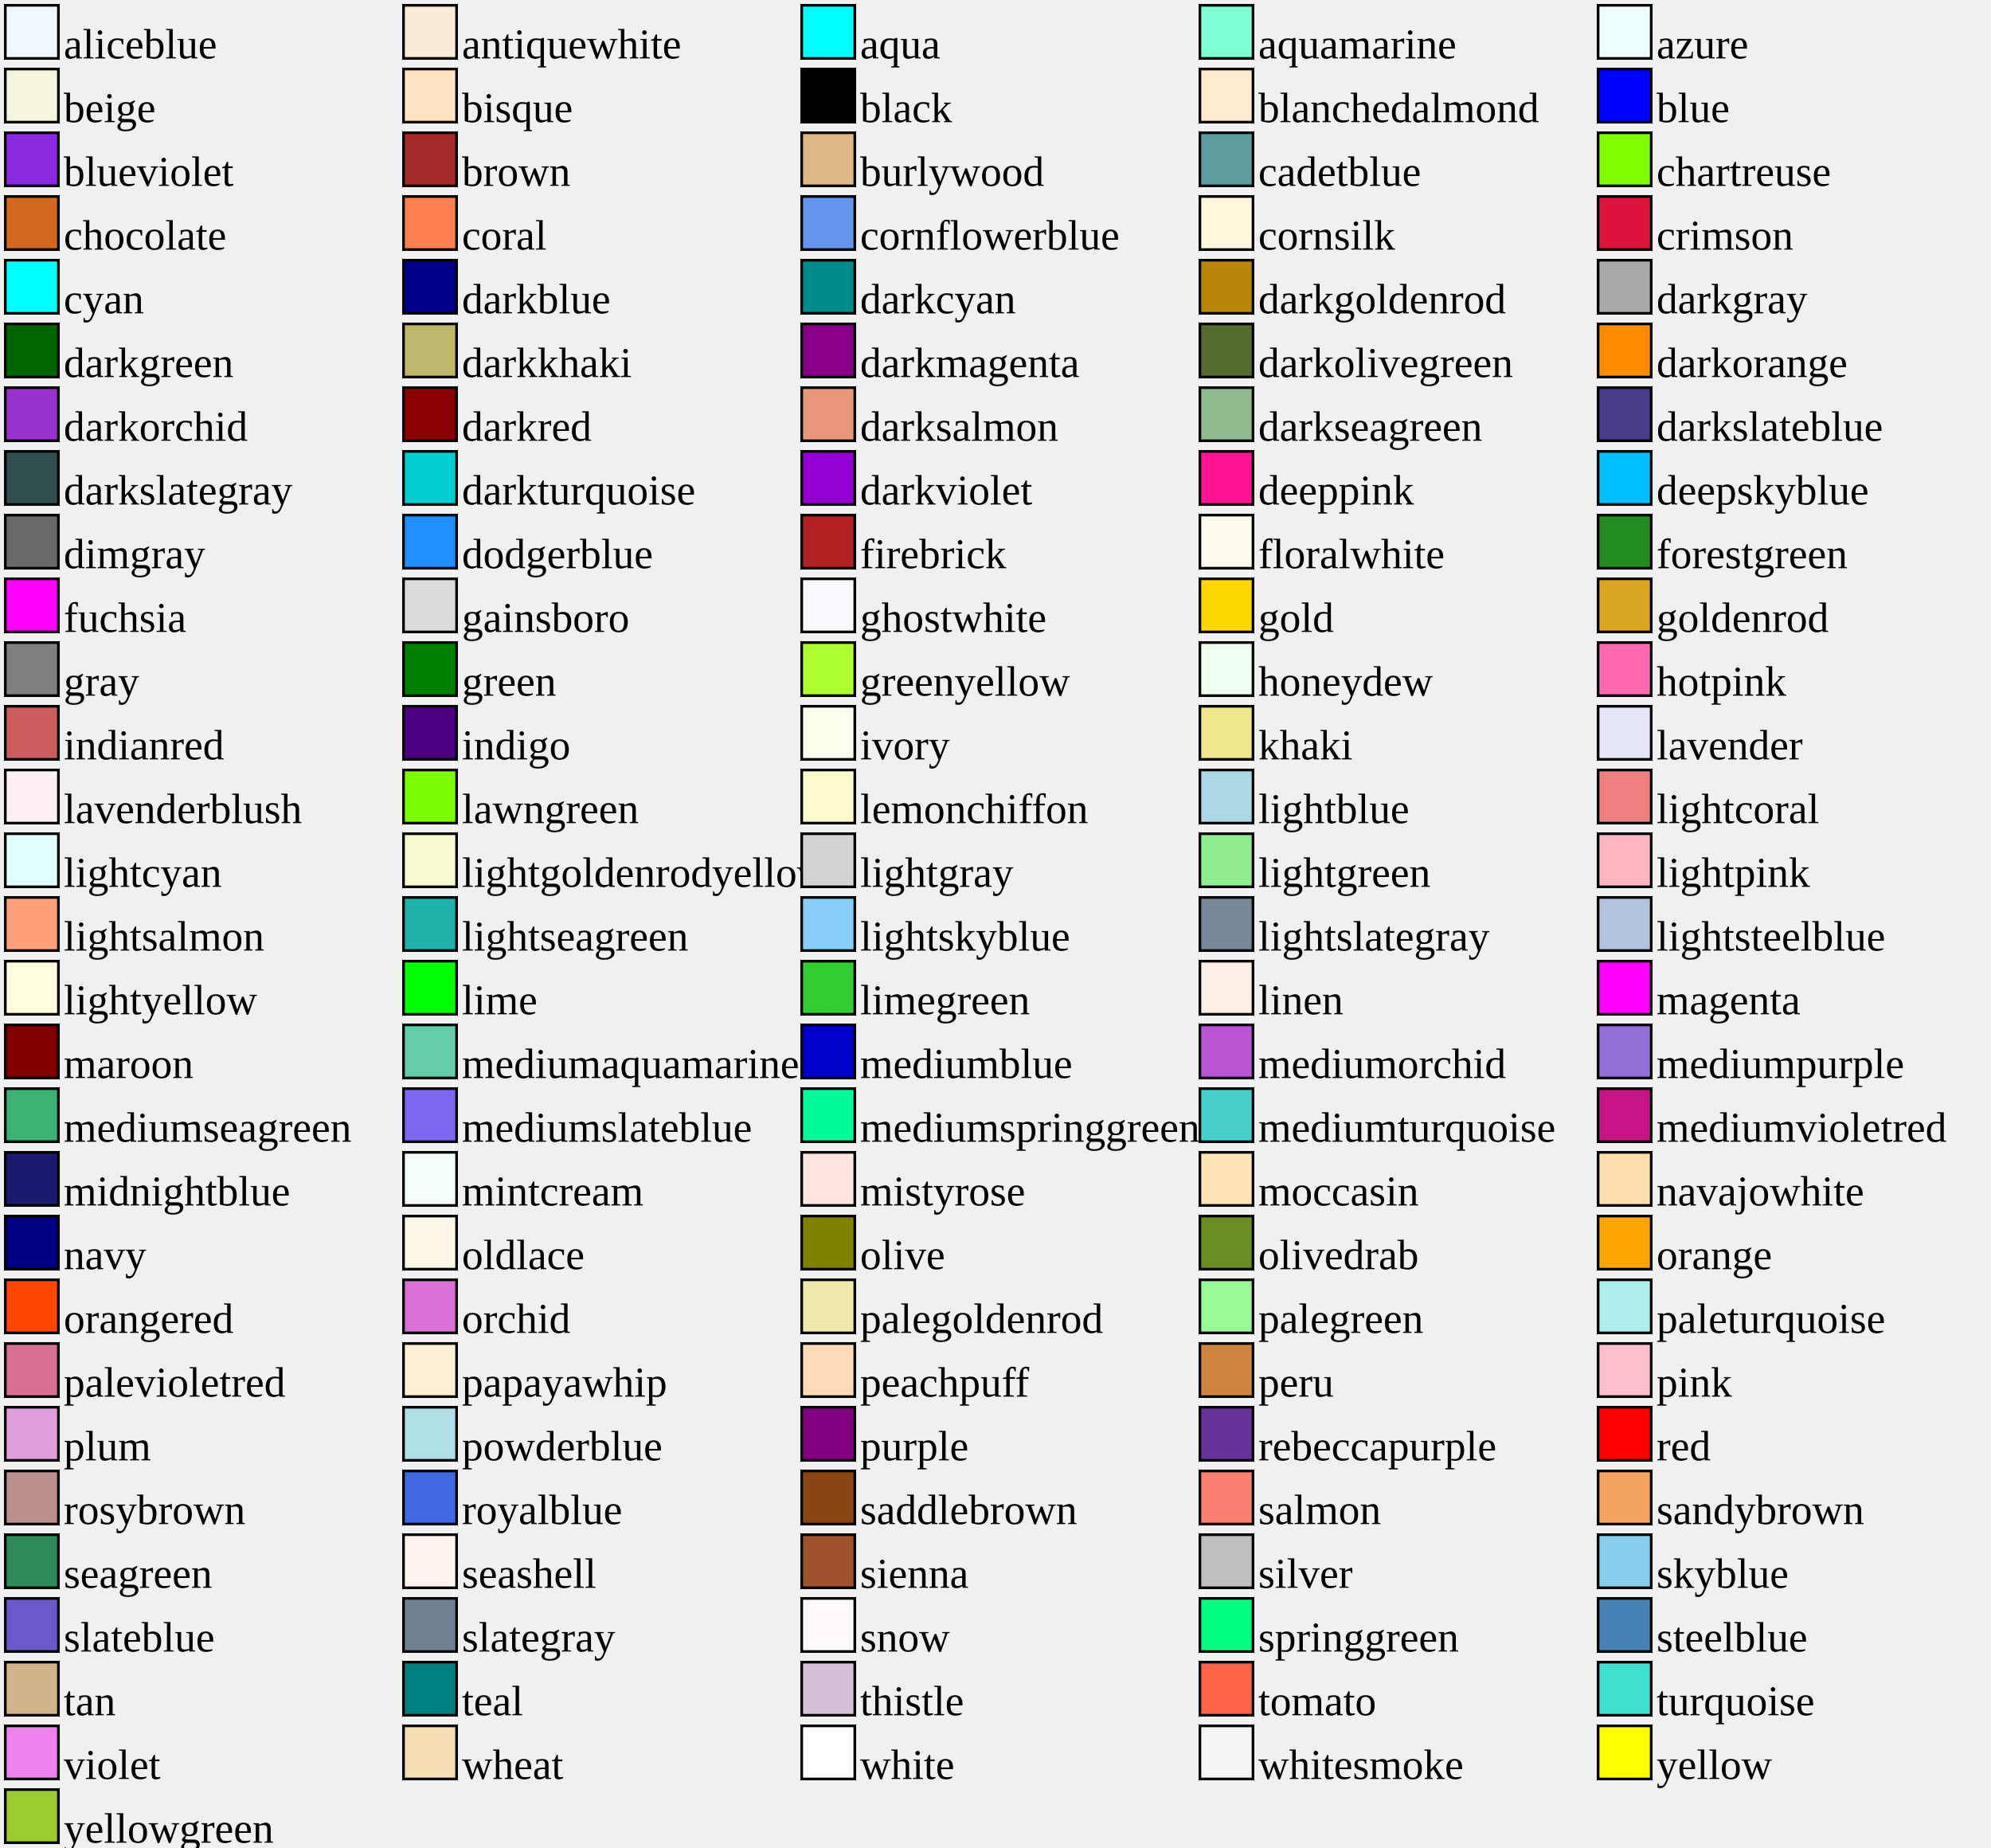
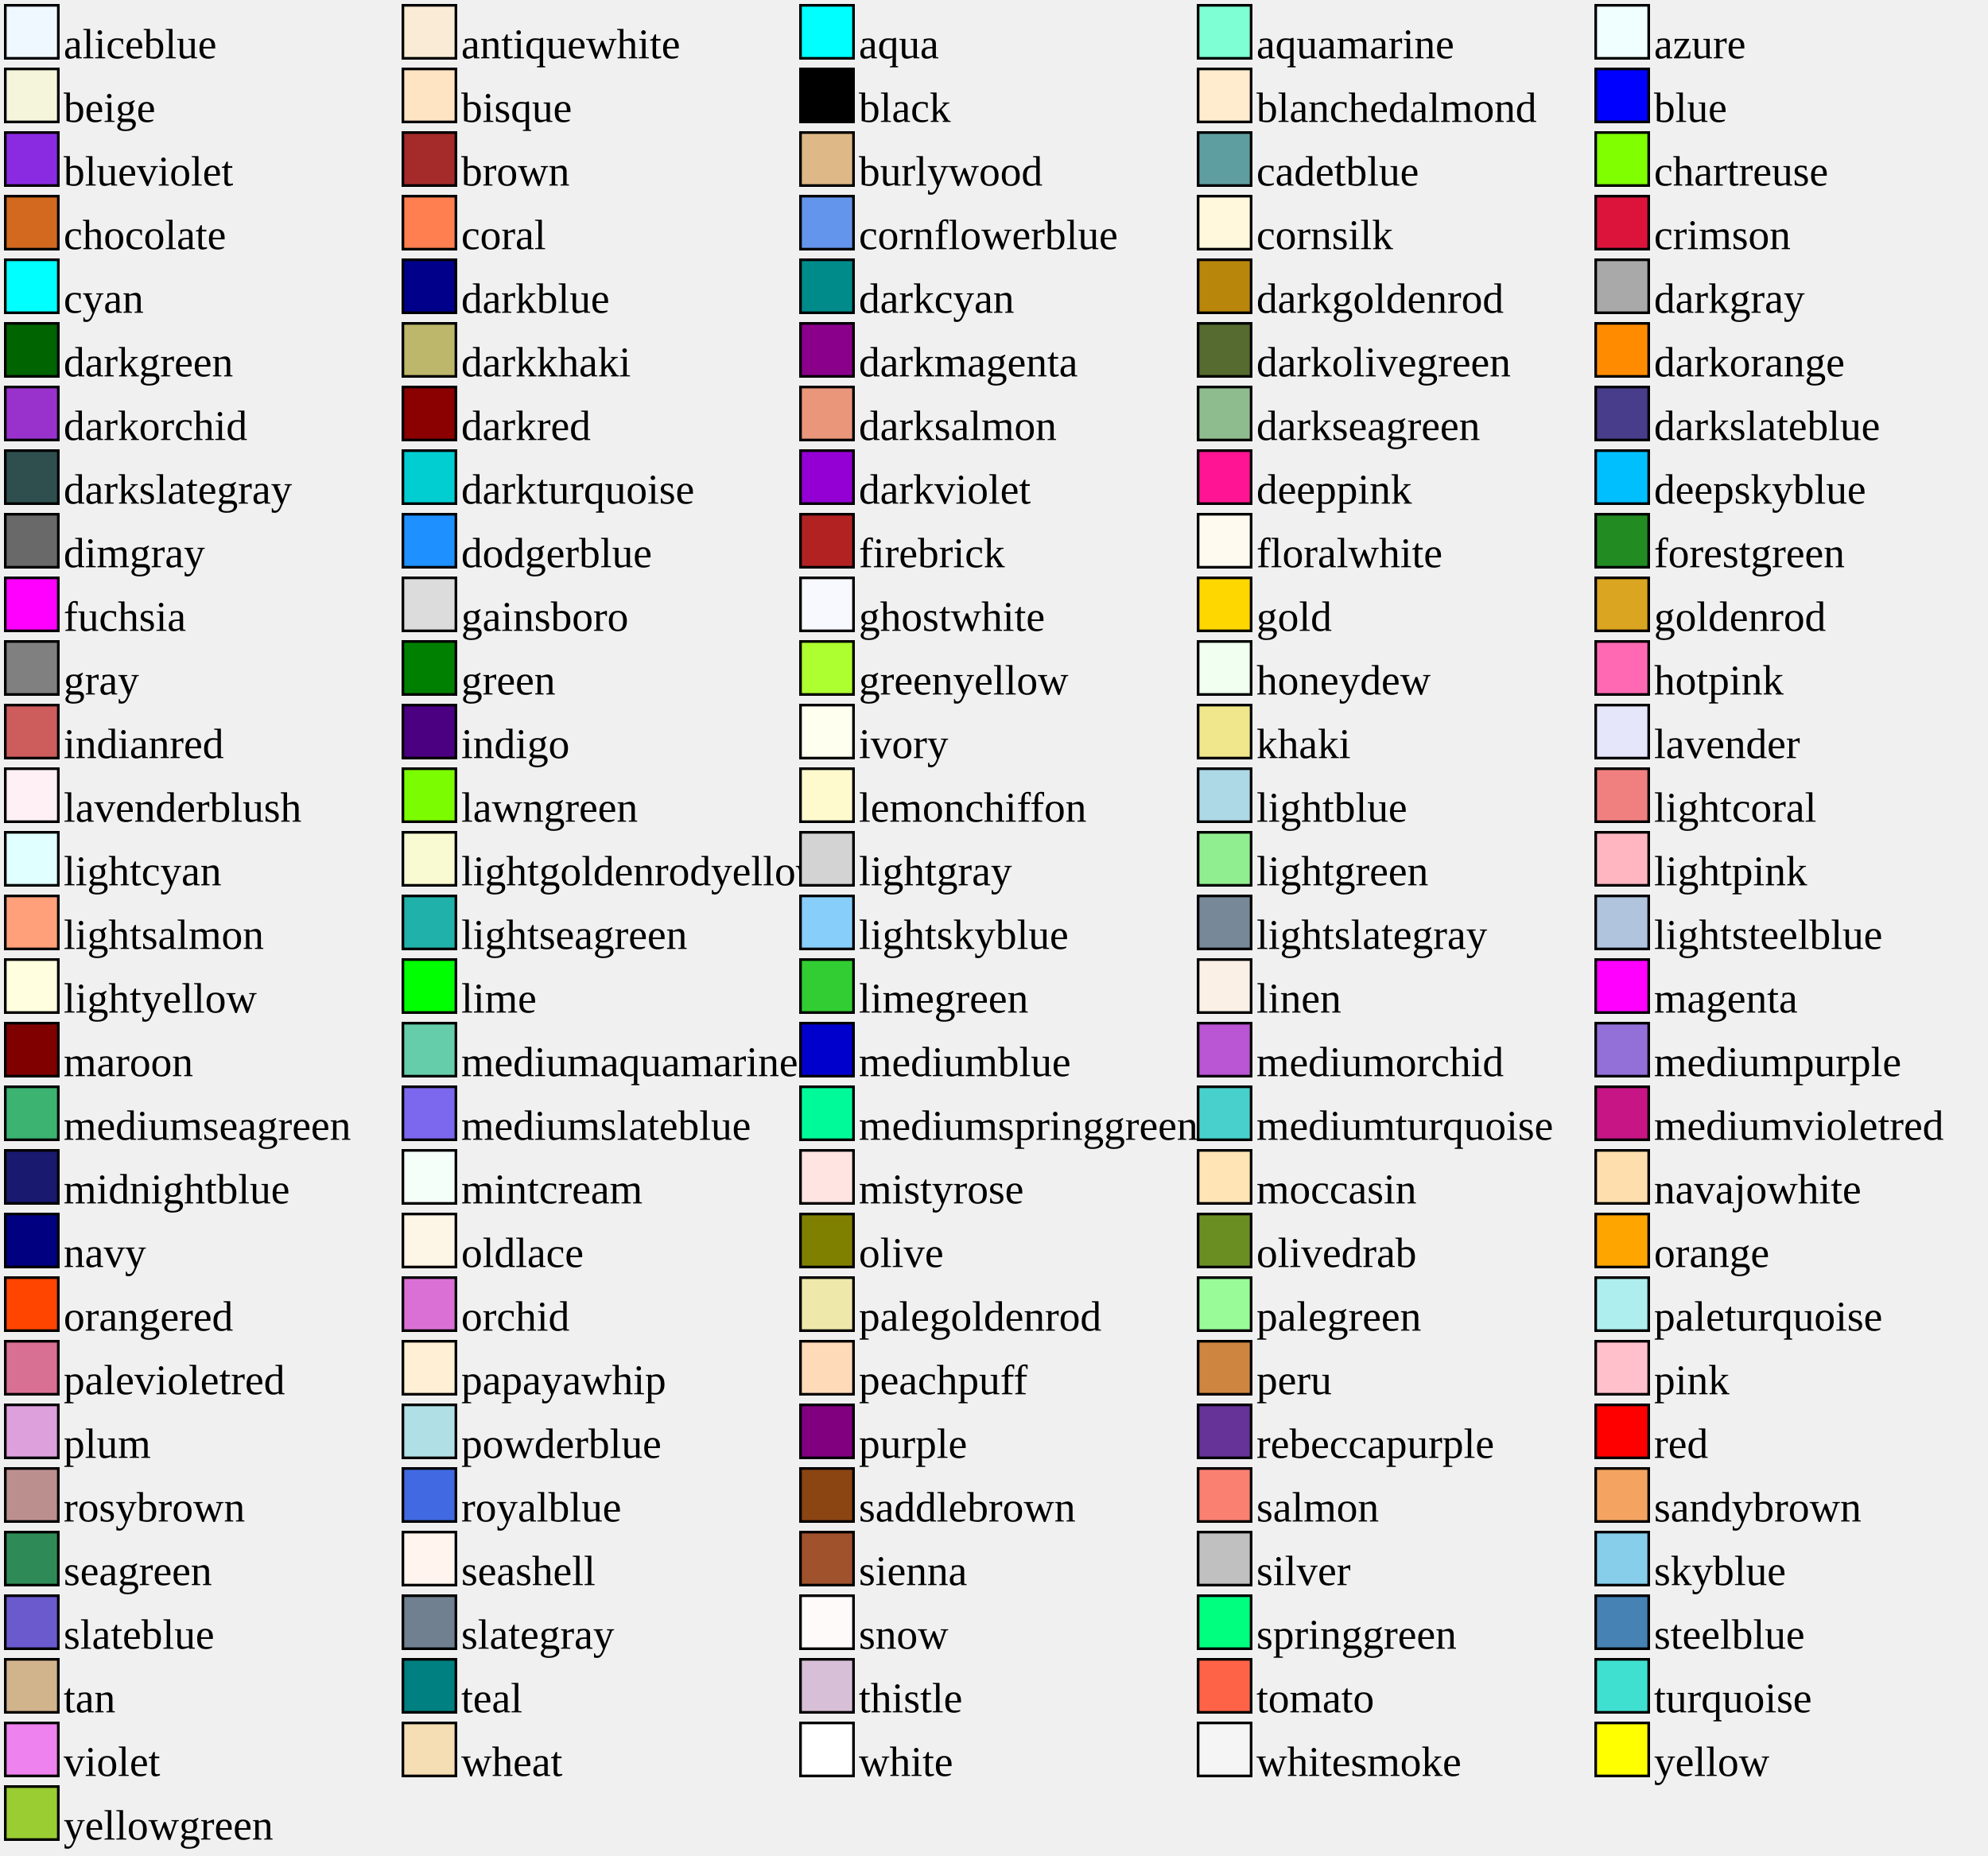
- <svg xmlns="http://www.w3.org/2000/svg" width="750" height="696">
+ <svg xmlns="http://www.w3.org/2000/svg" width="750" height="700">
  <rect x="2" y="2" width="20" height="20" style="stroke:black;stroke-width:1px; fill:#f0f8ff" />
  <text x="24" y="22" width="124" height="20" style="font-size:16px">
    <tspan>aliceblue</tspan>
  </text>
  <rect x="152" y="2" width="20" height="20" style="stroke:black;stroke-width:1px; fill:#faebd7" />
  <text x="174" y="22" width="124" height="20" style="font-size:16px">
    <tspan>antiquewhite</tspan>
  </text>
  <rect x="302" y="2" width="20" height="20" style="stroke:black;stroke-width:1px; fill:#00ffff" />
  <text x="324" y="22" width="124" height="20" style="font-size:16px">
    <tspan>aqua</tspan>
  </text>
  <rect x="452" y="2" width="20" height="20" style="stroke:black;stroke-width:1px; fill:#7fffd4" />
  <text x="474" y="22" width="124" height="20" style="font-size:16px">
    <tspan>aquamarine</tspan>
  </text>
  <rect x="602" y="2" width="20" height="20" style="stroke:black;stroke-width:1px; fill:#f0ffff" />
  <text x="624" y="22" width="124" height="20" style="font-size:16px">
    <tspan>azure</tspan>
  </text>
  <rect x="2" y="26" width="20" height="20" style="stroke:black;stroke-width:1px; fill:#f5f5dc" />
  <text x="24" y="46" width="124" height="20" style="font-size:16px">
    <tspan>beige</tspan>
  </text>
  <rect x="152" y="26" width="20" height="20" style="stroke:black;stroke-width:1px; fill:#ffe4c4" />
  <text x="174" y="46" width="124" height="20" style="font-size:16px">
    <tspan>bisque</tspan>
  </text>
  <rect x="302" y="26" width="20" height="20" style="stroke:black;stroke-width:1px; fill:#000000" />
  <text x="324" y="46" width="124" height="20" style="font-size:16px">
    <tspan>black</tspan>
  </text>
  <rect x="452" y="26" width="20" height="20" style="stroke:black;stroke-width:1px; fill:#ffebcd" />
  <text x="474" y="46" width="124" height="20" style="font-size:16px">
    <tspan>blanchedalmond</tspan>
  </text>
  <rect x="602" y="26" width="20" height="20" style="stroke:black;stroke-width:1px; fill:#0000ff" />
  <text x="624" y="46" width="124" height="20" style="font-size:16px">
    <tspan>blue</tspan>
  </text>
  <rect x="2" y="50" width="20" height="20" style="stroke:black;stroke-width:1px; fill:#8a2be2" />
  <text x="24" y="70" width="124" height="20" style="font-size:16px">
    <tspan>blueviolet</tspan>
  </text>
  <rect x="152" y="50" width="20" height="20" style="stroke:black;stroke-width:1px; fill:#a52a2a" />
  <text x="174" y="70" width="124" height="20" style="font-size:16px">
    <tspan>brown</tspan>
  </text>
  <rect x="302" y="50" width="20" height="20" style="stroke:black;stroke-width:1px; fill:#deb887" />
  <text x="324" y="70" width="124" height="20" style="font-size:16px">
    <tspan>burlywood</tspan>
  </text>
  <rect x="452" y="50" width="20" height="20" style="stroke:black;stroke-width:1px; fill:#5f9ea0" />
  <text x="474" y="70" width="124" height="20" style="font-size:16px">
    <tspan>cadetblue</tspan>
  </text>
  <rect x="602" y="50" width="20" height="20" style="stroke:black;stroke-width:1px; fill:#7fff00" />
  <text x="624" y="70" width="124" height="20" style="font-size:16px">
    <tspan>chartreuse</tspan>
  </text>
  <rect x="2" y="74" width="20" height="20" style="stroke:black;stroke-width:1px; fill:#d2691e" />
  <text x="24" y="94" width="124" height="20" style="font-size:16px">
    <tspan>chocolate</tspan>
  </text>
  <rect x="152" y="74" width="20" height="20" style="stroke:black;stroke-width:1px; fill:#ff7f50" />
  <text x="174" y="94" width="124" height="20" style="font-size:16px">
    <tspan>coral</tspan>
  </text>
  <rect x="302" y="74" width="20" height="20" style="stroke:black;stroke-width:1px; fill:#6495ed" />
  <text x="324" y="94" width="124" height="20" style="font-size:16px">
    <tspan>cornflowerblue</tspan>
  </text>
  <rect x="452" y="74" width="20" height="20" style="stroke:black;stroke-width:1px; fill:#fff8dc" />
  <text x="474" y="94" width="124" height="20" style="font-size:16px">
    <tspan>cornsilk</tspan>
  </text>
  <rect x="602" y="74" width="20" height="20" style="stroke:black;stroke-width:1px; fill:#dc143c" />
  <text x="624" y="94" width="124" height="20" style="font-size:16px">
    <tspan>crimson</tspan>
  </text>
  <rect x="2" y="98" width="20" height="20" style="stroke:black;stroke-width:1px; fill:#00ffff" />
  <text x="24" y="118" width="124" height="20" style="font-size:16px">
    <tspan>cyan</tspan>
  </text>
  <rect x="152" y="98" width="20" height="20" style="stroke:black;stroke-width:1px; fill:#00008b" />
  <text x="174" y="118" width="124" height="20" style="font-size:16px">
    <tspan>darkblue</tspan>
  </text>
  <rect x="302" y="98" width="20" height="20" style="stroke:black;stroke-width:1px; fill:#008b8b" />
  <text x="324" y="118" width="124" height="20" style="font-size:16px">
    <tspan>darkcyan</tspan>
  </text>
  <rect x="452" y="98" width="20" height="20" style="stroke:black;stroke-width:1px; fill:#b8860b" />
  <text x="474" y="118" width="124" height="20" style="font-size:16px">
    <tspan>darkgoldenrod</tspan>
  </text>
  <rect x="602" y="98" width="20" height="20" style="stroke:black;stroke-width:1px; fill:#a9a9a9" />
  <text x="624" y="118" width="124" height="20" style="font-size:16px">
    <tspan>darkgray</tspan>
  </text>
  <rect x="2" y="122" width="20" height="20" style="stroke:black;stroke-width:1px; fill:#006400" />
  <text x="24" y="142" width="124" height="20" style="font-size:16px">
    <tspan>darkgreen</tspan>
  </text>
  <rect x="152" y="122" width="20" height="20" style="stroke:black;stroke-width:1px; fill:#bdb76b" />
  <text x="174" y="142" width="124" height="20" style="font-size:16px">
    <tspan>darkkhaki</tspan>
  </text>
  <rect x="302" y="122" width="20" height="20" style="stroke:black;stroke-width:1px; fill:#8b008b" />
  <text x="324" y="142" width="124" height="20" style="font-size:16px">
    <tspan>darkmagenta</tspan>
  </text>
  <rect x="452" y="122" width="20" height="20" style="stroke:black;stroke-width:1px; fill:#556b2f" />
  <text x="474" y="142" width="124" height="20" style="font-size:16px">
    <tspan>darkolivegreen</tspan>
  </text>
  <rect x="602" y="122" width="20" height="20" style="stroke:black;stroke-width:1px; fill:#ff8c00" />
  <text x="624" y="142" width="124" height="20" style="font-size:16px">
    <tspan>darkorange</tspan>
  </text>
  <rect x="2" y="146" width="20" height="20" style="stroke:black;stroke-width:1px; fill:#9932cc" />
  <text x="24" y="166" width="124" height="20" style="font-size:16px">
    <tspan>darkorchid</tspan>
  </text>
  <rect x="152" y="146" width="20" height="20" style="stroke:black;stroke-width:1px; fill:#8b0000" />
  <text x="174" y="166" width="124" height="20" style="font-size:16px">
    <tspan>darkred</tspan>
  </text>
  <rect x="302" y="146" width="20" height="20" style="stroke:black;stroke-width:1px; fill:#e9967a" />
  <text x="324" y="166" width="124" height="20" style="font-size:16px">
    <tspan>darksalmon</tspan>
  </text>
  <rect x="452" y="146" width="20" height="20" style="stroke:black;stroke-width:1px; fill:#8fbc8f" />
  <text x="474" y="166" width="124" height="20" style="font-size:16px">
    <tspan>darkseagreen</tspan>
  </text>
  <rect x="602" y="146" width="20" height="20" style="stroke:black;stroke-width:1px; fill:#483d8b" />
  <text x="624" y="166" width="124" height="20" style="font-size:16px">
    <tspan>darkslateblue</tspan>
  </text>
  <rect x="2" y="170" width="20" height="20" style="stroke:black;stroke-width:1px; fill:#2f4f4f" />
  <text x="24" y="190" width="124" height="20" style="font-size:16px">
    <tspan>darkslategray</tspan>
  </text>
  <rect x="152" y="170" width="20" height="20" style="stroke:black;stroke-width:1px; fill:#00ced1" />
  <text x="174" y="190" width="124" height="20" style="font-size:16px">
    <tspan>darkturquoise</tspan>
  </text>
  <rect x="302" y="170" width="20" height="20" style="stroke:black;stroke-width:1px; fill:#9400d3" />
  <text x="324" y="190" width="124" height="20" style="font-size:16px">
    <tspan>darkviolet</tspan>
  </text>
  <rect x="452" y="170" width="20" height="20" style="stroke:black;stroke-width:1px; fill:#ff1493" />
  <text x="474" y="190" width="124" height="20" style="font-size:16px">
    <tspan>deeppink</tspan>
  </text>
  <rect x="602" y="170" width="20" height="20" style="stroke:black;stroke-width:1px; fill:#00bfff" />
  <text x="624" y="190" width="124" height="20" style="font-size:16px">
    <tspan>deepskyblue</tspan>
  </text>
  <rect x="2" y="194" width="20" height="20" style="stroke:black;stroke-width:1px; fill:#696969" />
  <text x="24" y="214" width="124" height="20" style="font-size:16px">
    <tspan>dimgray</tspan>
  </text>
  <rect x="152" y="194" width="20" height="20" style="stroke:black;stroke-width:1px; fill:#1e90ff" />
  <text x="174" y="214" width="124" height="20" style="font-size:16px">
    <tspan>dodgerblue</tspan>
  </text>
  <rect x="302" y="194" width="20" height="20" style="stroke:black;stroke-width:1px; fill:#b22222" />
  <text x="324" y="214" width="124" height="20" style="font-size:16px">
    <tspan>firebrick</tspan>
  </text>
  <rect x="452" y="194" width="20" height="20" style="stroke:black;stroke-width:1px; fill:#fffaf0" />
  <text x="474" y="214" width="124" height="20" style="font-size:16px">
    <tspan>floralwhite</tspan>
  </text>
  <rect x="602" y="194" width="20" height="20" style="stroke:black;stroke-width:1px; fill:#228b22" />
  <text x="624" y="214" width="124" height="20" style="font-size:16px">
    <tspan>forestgreen</tspan>
  </text>
  <rect x="2" y="218" width="20" height="20" style="stroke:black;stroke-width:1px; fill:#ff00ff" />
  <text x="24" y="238" width="124" height="20" style="font-size:16px">
    <tspan>fuchsia</tspan>
  </text>
  <rect x="152" y="218" width="20" height="20" style="stroke:black;stroke-width:1px; fill:#dcdcdc" />
  <text x="174" y="238" width="124" height="20" style="font-size:16px">
    <tspan>gainsboro</tspan>
  </text>
  <rect x="302" y="218" width="20" height="20" style="stroke:black;stroke-width:1px; fill:#f8f8ff" />
  <text x="324" y="238" width="124" height="20" style="font-size:16px">
    <tspan>ghostwhite</tspan>
  </text>
  <rect x="452" y="218" width="20" height="20" style="stroke:black;stroke-width:1px; fill:#ffd700" />
  <text x="474" y="238" width="124" height="20" style="font-size:16px">
    <tspan>gold</tspan>
  </text>
  <rect x="602" y="218" width="20" height="20" style="stroke:black;stroke-width:1px; fill:#daa520" />
  <text x="624" y="238" width="124" height="20" style="font-size:16px">
    <tspan>goldenrod</tspan>
  </text>
  <rect x="2" y="242" width="20" height="20" style="stroke:black;stroke-width:1px; fill:#808080" />
  <text x="24" y="262" width="124" height="20" style="font-size:16px">
    <tspan>gray</tspan>
  </text>
  <rect x="152" y="242" width="20" height="20" style="stroke:black;stroke-width:1px; fill:#008000" />
  <text x="174" y="262" width="124" height="20" style="font-size:16px">
    <tspan>green</tspan>
  </text>
  <rect x="302" y="242" width="20" height="20" style="stroke:black;stroke-width:1px; fill:#adff2f" />
  <text x="324" y="262" width="124" height="20" style="font-size:16px">
    <tspan>greenyellow</tspan>
  </text>
  <rect x="452" y="242" width="20" height="20" style="stroke:black;stroke-width:1px; fill:#f0fff0" />
  <text x="474" y="262" width="124" height="20" style="font-size:16px">
    <tspan>honeydew</tspan>
  </text>
  <rect x="602" y="242" width="20" height="20" style="stroke:black;stroke-width:1px; fill:#ff69b4" />
  <text x="624" y="262" width="124" height="20" style="font-size:16px">
    <tspan>hotpink</tspan>
  </text>
  <rect x="2" y="266" width="20" height="20" style="stroke:black;stroke-width:1px; fill:#cd5c5c" />
  <text x="24" y="286" width="124" height="20" style="font-size:16px">
    <tspan>indianred</tspan>
  </text>
  <rect x="152" y="266" width="20" height="20" style="stroke:black;stroke-width:1px; fill:#4b0082" />
  <text x="174" y="286" width="124" height="20" style="font-size:16px">
    <tspan>indigo</tspan>
  </text>
  <rect x="302" y="266" width="20" height="20" style="stroke:black;stroke-width:1px; fill:#fffff0" />
  <text x="324" y="286" width="124" height="20" style="font-size:16px">
    <tspan>ivory</tspan>
  </text>
  <rect x="452" y="266" width="20" height="20" style="stroke:black;stroke-width:1px; fill:#f0e68c" />
  <text x="474" y="286" width="124" height="20" style="font-size:16px">
    <tspan>khaki</tspan>
  </text>
  <rect x="602" y="266" width="20" height="20" style="stroke:black;stroke-width:1px; fill:#e6e6fa" />
  <text x="624" y="286" width="124" height="20" style="font-size:16px">
    <tspan>lavender</tspan>
  </text>
  <rect x="2" y="290" width="20" height="20" style="stroke:black;stroke-width:1px; fill:#fff0f5" />
  <text x="24" y="310" width="124" height="20" style="font-size:16px">
    <tspan>lavenderblush</tspan>
  </text>
  <rect x="152" y="290" width="20" height="20" style="stroke:black;stroke-width:1px; fill:#7cfc00" />
  <text x="174" y="310" width="124" height="20" style="font-size:16px">
    <tspan>lawngreen</tspan>
  </text>
  <rect x="302" y="290" width="20" height="20" style="stroke:black;stroke-width:1px; fill:#fffacd" />
  <text x="324" y="310" width="124" height="20" style="font-size:16px">
    <tspan>lemonchiffon</tspan>
  </text>
  <rect x="452" y="290" width="20" height="20" style="stroke:black;stroke-width:1px; fill:#add8e6" />
  <text x="474" y="310" width="124" height="20" style="font-size:16px">
    <tspan>lightblue</tspan>
  </text>
  <rect x="602" y="290" width="20" height="20" style="stroke:black;stroke-width:1px; fill:#f08080" />
  <text x="624" y="310" width="124" height="20" style="font-size:16px">
    <tspan>lightcoral</tspan>
  </text>
  <rect x="2" y="314" width="20" height="20" style="stroke:black;stroke-width:1px; fill:#e0ffff" />
  <text x="24" y="334" width="124" height="20" style="font-size:16px">
    <tspan>lightcyan</tspan>
  </text>
  <rect x="152" y="314" width="20" height="20" style="stroke:black;stroke-width:1px; fill:#fafad2" />
  <text x="174" y="334" width="124" height="20" style="font-size:16px">
    <tspan>lightgoldenrodyellow</tspan>
  </text>
  <rect x="302" y="314" width="20" height="20" style="stroke:black;stroke-width:1px; fill:#d3d3d3" />
  <text x="324" y="334" width="124" height="20" style="font-size:16px">
    <tspan>lightgray</tspan>
  </text>
  <rect x="452" y="314" width="20" height="20" style="stroke:black;stroke-width:1px; fill:#90ee90" />
  <text x="474" y="334" width="124" height="20" style="font-size:16px">
    <tspan>lightgreen</tspan>
  </text>
  <rect x="602" y="314" width="20" height="20" style="stroke:black;stroke-width:1px; fill:#ffb6c1" />
  <text x="624" y="334" width="124" height="20" style="font-size:16px">
    <tspan>lightpink</tspan>
  </text>
  <rect x="2" y="338" width="20" height="20" style="stroke:black;stroke-width:1px; fill:#ffa07a" />
  <text x="24" y="358" width="124" height="20" style="font-size:16px">
    <tspan>lightsalmon</tspan>
  </text>
  <rect x="152" y="338" width="20" height="20" style="stroke:black;stroke-width:1px; fill:#20b2aa" />
  <text x="174" y="358" width="124" height="20" style="font-size:16px">
    <tspan>lightseagreen</tspan>
  </text>
  <rect x="302" y="338" width="20" height="20" style="stroke:black;stroke-width:1px; fill:#87cefa" />
  <text x="324" y="358" width="124" height="20" style="font-size:16px">
    <tspan>lightskyblue</tspan>
  </text>
  <rect x="452" y="338" width="20" height="20" style="stroke:black;stroke-width:1px; fill:#778899" />
  <text x="474" y="358" width="124" height="20" style="font-size:16px">
    <tspan>lightslategray</tspan>
  </text>
  <rect x="602" y="338" width="20" height="20" style="stroke:black;stroke-width:1px; fill:#b0c4de" />
  <text x="624" y="358" width="124" height="20" style="font-size:16px">
    <tspan>lightsteelblue</tspan>
  </text>
  <rect x="2" y="362" width="20" height="20" style="stroke:black;stroke-width:1px; fill:#ffffe0" />
  <text x="24" y="382" width="124" height="20" style="font-size:16px">
    <tspan>lightyellow</tspan>
  </text>
  <rect x="152" y="362" width="20" height="20" style="stroke:black;stroke-width:1px; fill:#00ff00" />
  <text x="174" y="382" width="124" height="20" style="font-size:16px">
    <tspan>lime</tspan>
  </text>
  <rect x="302" y="362" width="20" height="20" style="stroke:black;stroke-width:1px; fill:#32cd32" />
  <text x="324" y="382" width="124" height="20" style="font-size:16px">
    <tspan>limegreen</tspan>
  </text>
  <rect x="452" y="362" width="20" height="20" style="stroke:black;stroke-width:1px; fill:#faf0e6" />
  <text x="474" y="382" width="124" height="20" style="font-size:16px">
    <tspan>linen</tspan>
  </text>
  <rect x="602" y="362" width="20" height="20" style="stroke:black;stroke-width:1px; fill:#ff00ff" />
  <text x="624" y="382" width="124" height="20" style="font-size:16px">
    <tspan>magenta</tspan>
  </text>
  <rect x="2" y="386" width="20" height="20" style="stroke:black;stroke-width:1px; fill:#800000" />
  <text x="24" y="406" width="124" height="20" style="font-size:16px">
    <tspan>maroon</tspan>
  </text>
  <rect x="152" y="386" width="20" height="20" style="stroke:black;stroke-width:1px; fill:#66cdaa" />
  <text x="174" y="406" width="124" height="20" style="font-size:16px">
    <tspan>mediumaquamarine</tspan>
  </text>
  <rect x="302" y="386" width="20" height="20" style="stroke:black;stroke-width:1px; fill:#0000cd" />
  <text x="324" y="406" width="124" height="20" style="font-size:16px">
    <tspan>mediumblue</tspan>
  </text>
  <rect x="452" y="386" width="20" height="20" style="stroke:black;stroke-width:1px; fill:#ba55d3" />
  <text x="474" y="406" width="124" height="20" style="font-size:16px">
    <tspan>mediumorchid</tspan>
  </text>
  <rect x="602" y="386" width="20" height="20" style="stroke:black;stroke-width:1px; fill:#9370d8" />
  <text x="624" y="406" width="124" height="20" style="font-size:16px">
    <tspan>mediumpurple</tspan>
  </text>
  <rect x="2" y="410" width="20" height="20" style="stroke:black;stroke-width:1px; fill:#3cb371" />
  <text x="24" y="430" width="124" height="20" style="font-size:16px">
    <tspan>mediumseagreen</tspan>
  </text>
  <rect x="152" y="410" width="20" height="20" style="stroke:black;stroke-width:1px; fill:#7b68ee" />
  <text x="174" y="430" width="124" height="20" style="font-size:16px">
    <tspan>mediumslateblue</tspan>
  </text>
  <rect x="302" y="410" width="20" height="20" style="stroke:black;stroke-width:1px; fill:#00fa9a" />
  <text x="324" y="430" width="124" height="20" style="font-size:16px">
    <tspan>mediumspringgreen</tspan>
  </text>
  <rect x="452" y="410" width="20" height="20" style="stroke:black;stroke-width:1px; fill:#48d1cc" />
  <text x="474" y="430" width="124" height="20" style="font-size:16px">
    <tspan>mediumturquoise</tspan>
  </text>
  <rect x="602" y="410" width="20" height="20" style="stroke:black;stroke-width:1px; fill:#c71585" />
  <text x="624" y="430" width="124" height="20" style="font-size:16px">
    <tspan>mediumvioletred</tspan>
  </text>
  <rect x="2" y="434" width="20" height="20" style="stroke:black;stroke-width:1px; fill:#191970" />
  <text x="24" y="454" width="124" height="20" style="font-size:16px">
    <tspan>midnightblue</tspan>
  </text>
  <rect x="152" y="434" width="20" height="20" style="stroke:black;stroke-width:1px; fill:#f5fffa" />
  <text x="174" y="454" width="124" height="20" style="font-size:16px">
    <tspan>mintcream</tspan>
  </text>
  <rect x="302" y="434" width="20" height="20" style="stroke:black;stroke-width:1px; fill:#ffe4e1" />
  <text x="324" y="454" width="124" height="20" style="font-size:16px">
    <tspan>mistyrose</tspan>
  </text>
  <rect x="452" y="434" width="20" height="20" style="stroke:black;stroke-width:1px; fill:#ffe4b5" />
  <text x="474" y="454" width="124" height="20" style="font-size:16px">
    <tspan>moccasin</tspan>
  </text>
  <rect x="602" y="434" width="20" height="20" style="stroke:black;stroke-width:1px; fill:#ffdead" />
  <text x="624" y="454" width="124" height="20" style="font-size:16px">
    <tspan>navajowhite</tspan>
  </text>
  <rect x="2" y="458" width="20" height="20" style="stroke:black;stroke-width:1px; fill:#000080" />
  <text x="24" y="478" width="124" height="20" style="font-size:16px">
    <tspan>navy</tspan>
  </text>
  <rect x="152" y="458" width="20" height="20" style="stroke:black;stroke-width:1px; fill:#fdf5e6" />
  <text x="174" y="478" width="124" height="20" style="font-size:16px">
    <tspan>oldlace</tspan>
  </text>
  <rect x="302" y="458" width="20" height="20" style="stroke:black;stroke-width:1px; fill:#808000" />
  <text x="324" y="478" width="124" height="20" style="font-size:16px">
    <tspan>olive</tspan>
  </text>
  <rect x="452" y="458" width="20" height="20" style="stroke:black;stroke-width:1px; fill:#6b8e23" />
  <text x="474" y="478" width="124" height="20" style="font-size:16px">
    <tspan>olivedrab</tspan>
  </text>
  <rect x="602" y="458" width="20" height="20" style="stroke:black;stroke-width:1px; fill:#ffa500" />
  <text x="624" y="478" width="124" height="20" style="font-size:16px">
    <tspan>orange</tspan>
  </text>
  <rect x="2" y="482" width="20" height="20" style="stroke:black;stroke-width:1px; fill:#ff4500" />
  <text x="24" y="502" width="124" height="20" style="font-size:16px">
    <tspan>orangered</tspan>
  </text>
  <rect x="152" y="482" width="20" height="20" style="stroke:black;stroke-width:1px; fill:#da70d6" />
  <text x="174" y="502" width="124" height="20" style="font-size:16px">
    <tspan>orchid</tspan>
  </text>
  <rect x="302" y="482" width="20" height="20" style="stroke:black;stroke-width:1px; fill:#eee8aa" />
  <text x="324" y="502" width="124" height="20" style="font-size:16px">
    <tspan>palegoldenrod</tspan>
  </text>
  <rect x="452" y="482" width="20" height="20" style="stroke:black;stroke-width:1px; fill:#98fb98" />
  <text x="474" y="502" width="124" height="20" style="font-size:16px">
    <tspan>palegreen</tspan>
  </text>
  <rect x="602" y="482" width="20" height="20" style="stroke:black;stroke-width:1px; fill:#afeeee" />
  <text x="624" y="502" width="124" height="20" style="font-size:16px">
    <tspan>paleturquoise</tspan>
  </text>
  <rect x="2" y="506" width="20" height="20" style="stroke:black;stroke-width:1px; fill:#d87093" />
  <text x="24" y="526" width="124" height="20" style="font-size:16px">
    <tspan>palevioletred</tspan>
  </text>
  <rect x="152" y="506" width="20" height="20" style="stroke:black;stroke-width:1px; fill:#ffefd5" />
  <text x="174" y="526" width="124" height="20" style="font-size:16px">
    <tspan>papayawhip</tspan>
  </text>
  <rect x="302" y="506" width="20" height="20" style="stroke:black;stroke-width:1px; fill:#ffdab9" />
  <text x="324" y="526" width="124" height="20" style="font-size:16px">
    <tspan>peachpuff</tspan>
  </text>
  <rect x="452" y="506" width="20" height="20" style="stroke:black;stroke-width:1px; fill:#cd853f" />
  <text x="474" y="526" width="124" height="20" style="font-size:16px">
    <tspan>peru</tspan>
  </text>
  <rect x="602" y="506" width="20" height="20" style="stroke:black;stroke-width:1px; fill:#ffc0cb" />
  <text x="624" y="526" width="124" height="20" style="font-size:16px">
    <tspan>pink</tspan>
  </text>
  <rect x="2" y="530" width="20" height="20" style="stroke:black;stroke-width:1px; fill:#dda0dd" />
  <text x="24" y="550" width="124" height="20" style="font-size:16px">
    <tspan>plum</tspan>
  </text>
  <rect x="152" y="530" width="20" height="20" style="stroke:black;stroke-width:1px; fill:#b0e0e6" />
  <text x="174" y="550" width="124" height="20" style="font-size:16px">
    <tspan>powderblue</tspan>
  </text>
  <rect x="302" y="530" width="20" height="20" style="stroke:black;stroke-width:1px; fill:#800080" />
  <text x="324" y="550" width="124" height="20" style="font-size:16px">
    <tspan>purple</tspan>
  </text>
  <rect x="452" y="530" width="20" height="20" style="stroke:black;stroke-width:1px; fill:#663399" />
  <text x="474" y="550" width="124" height="20" style="font-size:16px">
    <tspan>rebeccapurple</tspan>
  </text>
  <rect x="602" y="530" width="20" height="20" style="stroke:black;stroke-width:1px; fill:#ff0000" />
  <text x="624" y="550" width="124" height="20" style="font-size:16px">
    <tspan>red</tspan>
  </text>
  <rect x="2" y="554" width="20" height="20" style="stroke:black;stroke-width:1px; fill:#bc8f8f" />
  <text x="24" y="574" width="124" height="20" style="font-size:16px">
    <tspan>rosybrown</tspan>
  </text>
  <rect x="152" y="554" width="20" height="20" style="stroke:black;stroke-width:1px; fill:#4169e1" />
  <text x="174" y="574" width="124" height="20" style="font-size:16px">
    <tspan>royalblue</tspan>
  </text>
  <rect x="302" y="554" width="20" height="20" style="stroke:black;stroke-width:1px; fill:#8b4513" />
  <text x="324" y="574" width="124" height="20" style="font-size:16px">
    <tspan>saddlebrown</tspan>
  </text>
  <rect x="452" y="554" width="20" height="20" style="stroke:black;stroke-width:1px; fill:#fa8072" />
  <text x="474" y="574" width="124" height="20" style="font-size:16px">
    <tspan>salmon</tspan>
  </text>
  <rect x="602" y="554" width="20" height="20" style="stroke:black;stroke-width:1px; fill:#f4a460" />
  <text x="624" y="574" width="124" height="20" style="font-size:16px">
    <tspan>sandybrown</tspan>
  </text>
  <rect x="2" y="578" width="20" height="20" style="stroke:black;stroke-width:1px; fill:#2e8b57" />
  <text x="24" y="598" width="124" height="20" style="font-size:16px">
    <tspan>seagreen</tspan>
  </text>
  <rect x="152" y="578" width="20" height="20" style="stroke:black;stroke-width:1px; fill:#fff5ee" />
  <text x="174" y="598" width="124" height="20" style="font-size:16px">
    <tspan>seashell</tspan>
  </text>
  <rect x="302" y="578" width="20" height="20" style="stroke:black;stroke-width:1px; fill:#a0522d" />
  <text x="324" y="598" width="124" height="20" style="font-size:16px">
    <tspan>sienna</tspan>
  </text>
  <rect x="452" y="578" width="20" height="20" style="stroke:black;stroke-width:1px; fill:#c0c0c0" />
  <text x="474" y="598" width="124" height="20" style="font-size:16px">
    <tspan>silver</tspan>
  </text>
  <rect x="602" y="578" width="20" height="20" style="stroke:black;stroke-width:1px; fill:#87ceeb" />
  <text x="624" y="598" width="124" height="20" style="font-size:16px">
    <tspan>skyblue</tspan>
  </text>
  <rect x="2" y="602" width="20" height="20" style="stroke:black;stroke-width:1px; fill:#6a5acd" />
  <text x="24" y="622" width="124" height="20" style="font-size:16px">
    <tspan>slateblue</tspan>
  </text>
  <rect x="152" y="602" width="20" height="20" style="stroke:black;stroke-width:1px; fill:#708090" />
  <text x="174" y="622" width="124" height="20" style="font-size:16px">
    <tspan>slategray</tspan>
  </text>
  <rect x="302" y="602" width="20" height="20" style="stroke:black;stroke-width:1px; fill:#fffafa" />
  <text x="324" y="622" width="124" height="20" style="font-size:16px">
    <tspan>snow</tspan>
  </text>
  <rect x="452" y="602" width="20" height="20" style="stroke:black;stroke-width:1px; fill:#00ff7f" />
  <text x="474" y="622" width="124" height="20" style="font-size:16px">
    <tspan>springgreen</tspan>
  </text>
  <rect x="602" y="602" width="20" height="20" style="stroke:black;stroke-width:1px; fill:#4682b4" />
  <text x="624" y="622" width="124" height="20" style="font-size:16px">
    <tspan>steelblue</tspan>
  </text>
  <rect x="2" y="626" width="20" height="20" style="stroke:black;stroke-width:1px; fill:#d2b48c" />
  <text x="24" y="646" width="124" height="20" style="font-size:16px">
    <tspan>tan</tspan>
  </text>
  <rect x="152" y="626" width="20" height="20" style="stroke:black;stroke-width:1px; fill:#008080" />
  <text x="174" y="646" width="124" height="20" style="font-size:16px">
    <tspan>teal</tspan>
  </text>
  <rect x="302" y="626" width="20" height="20" style="stroke:black;stroke-width:1px; fill:#d8bfd8" />
  <text x="324" y="646" width="124" height="20" style="font-size:16px">
    <tspan>thistle</tspan>
  </text>
  <rect x="452" y="626" width="20" height="20" style="stroke:black;stroke-width:1px; fill:#ff6347" />
  <text x="474" y="646" width="124" height="20" style="font-size:16px">
    <tspan>tomato</tspan>
  </text>
  <rect x="602" y="626" width="20" height="20" style="stroke:black;stroke-width:1px; fill:#40e0d0" />
  <text x="624" y="646" width="124" height="20" style="font-size:16px">
    <tspan>turquoise</tspan>
  </text>
  <rect x="2" y="650" width="20" height="20" style="stroke:black;stroke-width:1px; fill:#ee82ee" />
  <text x="24" y="670" width="124" height="20" style="font-size:16px">
    <tspan>violet</tspan>
  </text>
  <rect x="152" y="650" width="20" height="20" style="stroke:black;stroke-width:1px; fill:#f5deb3" />
  <text x="174" y="670" width="124" height="20" style="font-size:16px">
    <tspan>wheat</tspan>
  </text>
  <rect x="302" y="650" width="20" height="20" style="stroke:black;stroke-width:1px; fill:#ffffff" />
  <text x="324" y="670" width="124" height="20" style="font-size:16px">
    <tspan>white</tspan>
  </text>
  <rect x="452" y="650" width="20" height="20" style="stroke:black;stroke-width:1px; fill:#f5f5f5" />
  <text x="474" y="670" width="124" height="20" style="font-size:16px">
    <tspan>whitesmoke</tspan>
  </text>
  <rect x="602" y="650" width="20" height="20" style="stroke:black;stroke-width:1px; fill:#ffff00" />
  <text x="624" y="670" width="124" height="20" style="font-size:16px">
    <tspan>yellow</tspan>
  </text>
  <rect x="2" y="674" width="20" height="20" style="stroke:black;stroke-width:1px; fill:#9acd32" />
  <text x="24" y="694" width="124" height="20" style="font-size:16px">
    <tspan>yellowgreen</tspan>
  </text>
</svg>
